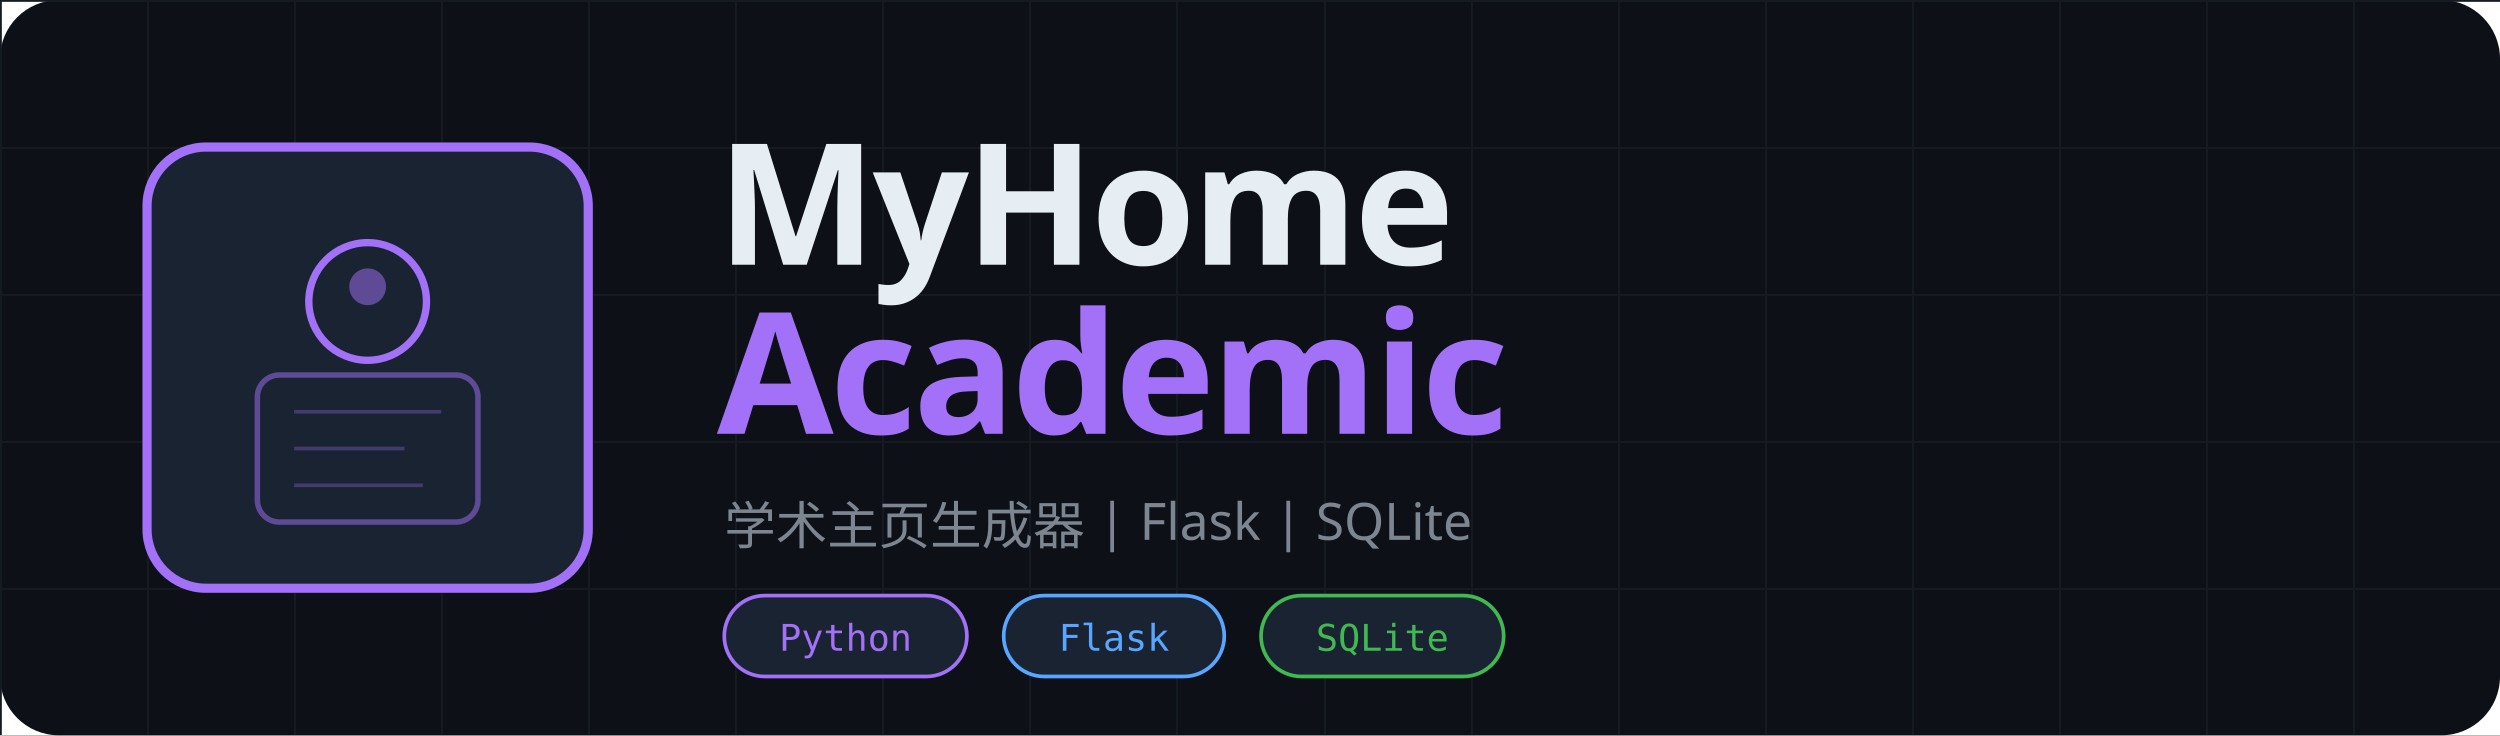
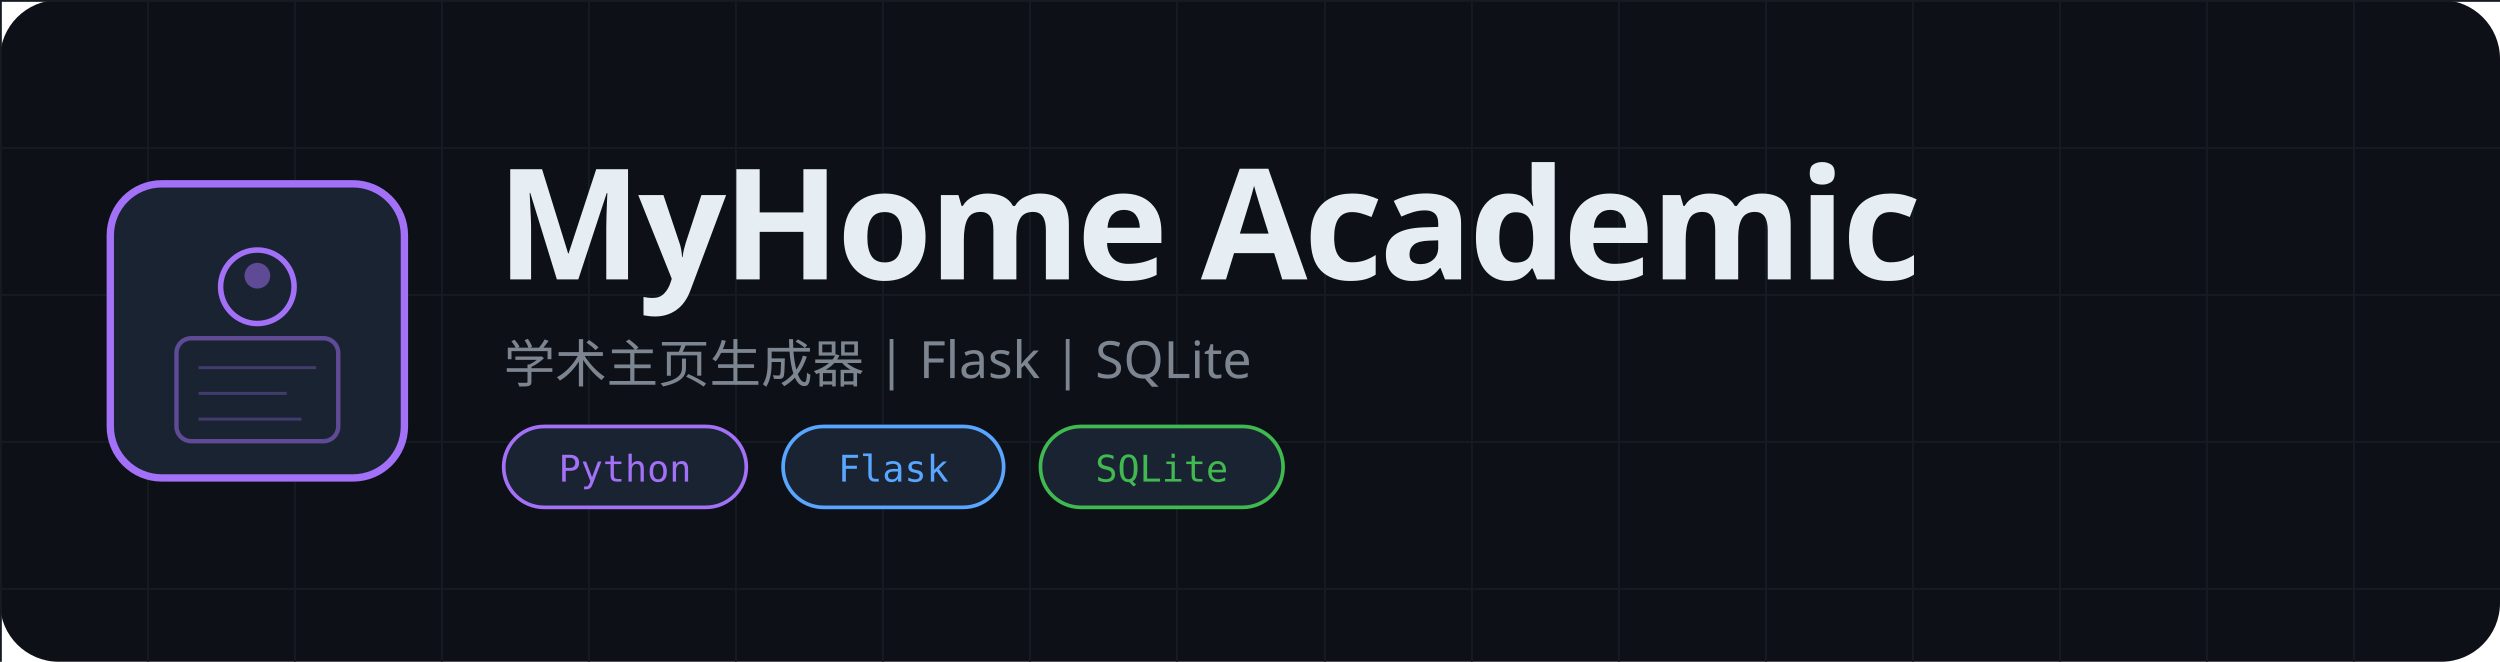
- <svg xmlns="http://www.w3.org/2000/svg" viewBox="0 0 680 200" fill="none">
-   <rect width="680" height="200" rx="16" fill="#0d1117" />
+ <svg xmlns="http://www.w3.org/2000/svg" viewBox="0 0 680 180" fill="none">
+   <rect width="680" height="180" rx="16" fill="#0d1117" />
  <defs>
    <pattern id="g" width="40" height="40" patternUnits="userSpaceOnUse">
      <path d="M40 0L0 0 0 40" fill="none" stroke="#161b22" stroke-width="1" />
    </pattern>
  </defs>
-   <rect width="680" height="200" fill="url(#g)" />
-   <g transform="translate(40,40)">
-     <rect width="120" height="120" rx="16" fill="#1a2332" stroke="#a371f7" stroke-width="2.5" />
-     <circle cx="60" cy="42" r="16" fill="none" stroke="#a371f7" stroke-width="2" />
-     <circle cx="60" cy="38" r="5" fill="#a371f7" opacity="0.5" />
-     <rect x="30" y="62" width="60" height="40" rx="6" fill="none" stroke="#a371f7" stroke-width="1.5" opacity="0.5" />
-     <line x1="40" y1="72" x2="80" y2="72" stroke="#a371f7" stroke-width="1" opacity="0.3" />
-     <line x1="40" y1="82" x2="70" y2="82" stroke="#a371f7" stroke-width="1" opacity="0.3" />
-     <line x1="40" y1="92" x2="75" y2="92" stroke="#a371f7" stroke-width="1" opacity="0.3" />
+   <rect width="680" height="180" fill="url(#g)" />
+   <g transform="translate(30,50)">
+     <rect width="80" height="80" rx="14" fill="#1a2332" stroke="#a371f7" stroke-width="2" />
+     <circle cx="40" cy="28" r="10" fill="none" stroke="#a371f7" stroke-width="1.5" />
+     <circle cx="40" cy="25" r="3.5" fill="#a371f7" opacity="0.5" />
+     <rect x="18" y="42" width="44" height="28" rx="4" fill="none" stroke="#a371f7" stroke-width="1.2" opacity="0.5" />
+     <line x1="24" y1="50" x2="56" y2="50" stroke="#a371f7" stroke-width="0.8" opacity="0.3" />
+     <line x1="24" y1="57" x2="48" y2="57" stroke="#a371f7" stroke-width="0.8" opacity="0.3" />
+     <line x1="24" y1="64" x2="52" y2="64" stroke="#a371f7" stroke-width="0.8" opacity="0.3" />
  </g>
-   <text x="195" y="72" font-family="'Segoe UI',system-ui,sans-serif" font-size="46" fill="#e6edf3" font-weight="700" letter-spacing="-1">MyHome</text>
-   <text x="195" y="118" font-family="'Segoe UI',system-ui,sans-serif" font-size="46" fill="#a371f7" font-weight="700" letter-spacing="-1">Academic</text>
-   <text x="197" y="148" font-family="'Segoe UI',system-ui,sans-serif" font-size="14" fill="#7d8590">学术主页生成器 | Flask | SQLite</text>
-   <g transform="translate(197,162)">
+   <text x="135" y="76" font-family="'Segoe UI',system-ui,sans-serif" font-size="42" fill="#e6edf3" font-weight="700" letter-spacing="-1">MyHome Academic</text>
+   <text x="137" y="104" font-family="'Segoe UI',system-ui,sans-serif" font-size="14" fill="#7d8590">学术主页生成器 | Flask | SQLite</text>
+   <g transform="translate(137,116)">
    <rect width="66" height="22" rx="11" fill="#1a2332" stroke="#a371f7" stroke-width="1" />
    <text x="33" y="15" font-family="monospace" font-size="10" fill="#a371f7" text-anchor="middle">Python</text>
    <rect x="76" width="60" height="22" rx="11" fill="#1a2332" stroke="#58a6ff" stroke-width="1" />
    <text x="106" y="15" font-family="monospace" font-size="10" fill="#58a6ff" text-anchor="middle">Flask</text>
    <rect x="146" width="66" height="22" rx="11" fill="#1a2332" stroke="#3fb950" stroke-width="1" />
    <text x="179" y="15" font-family="monospace" font-size="10" fill="#3fb950" text-anchor="middle">SQLite</text>
  </g>
</svg>
